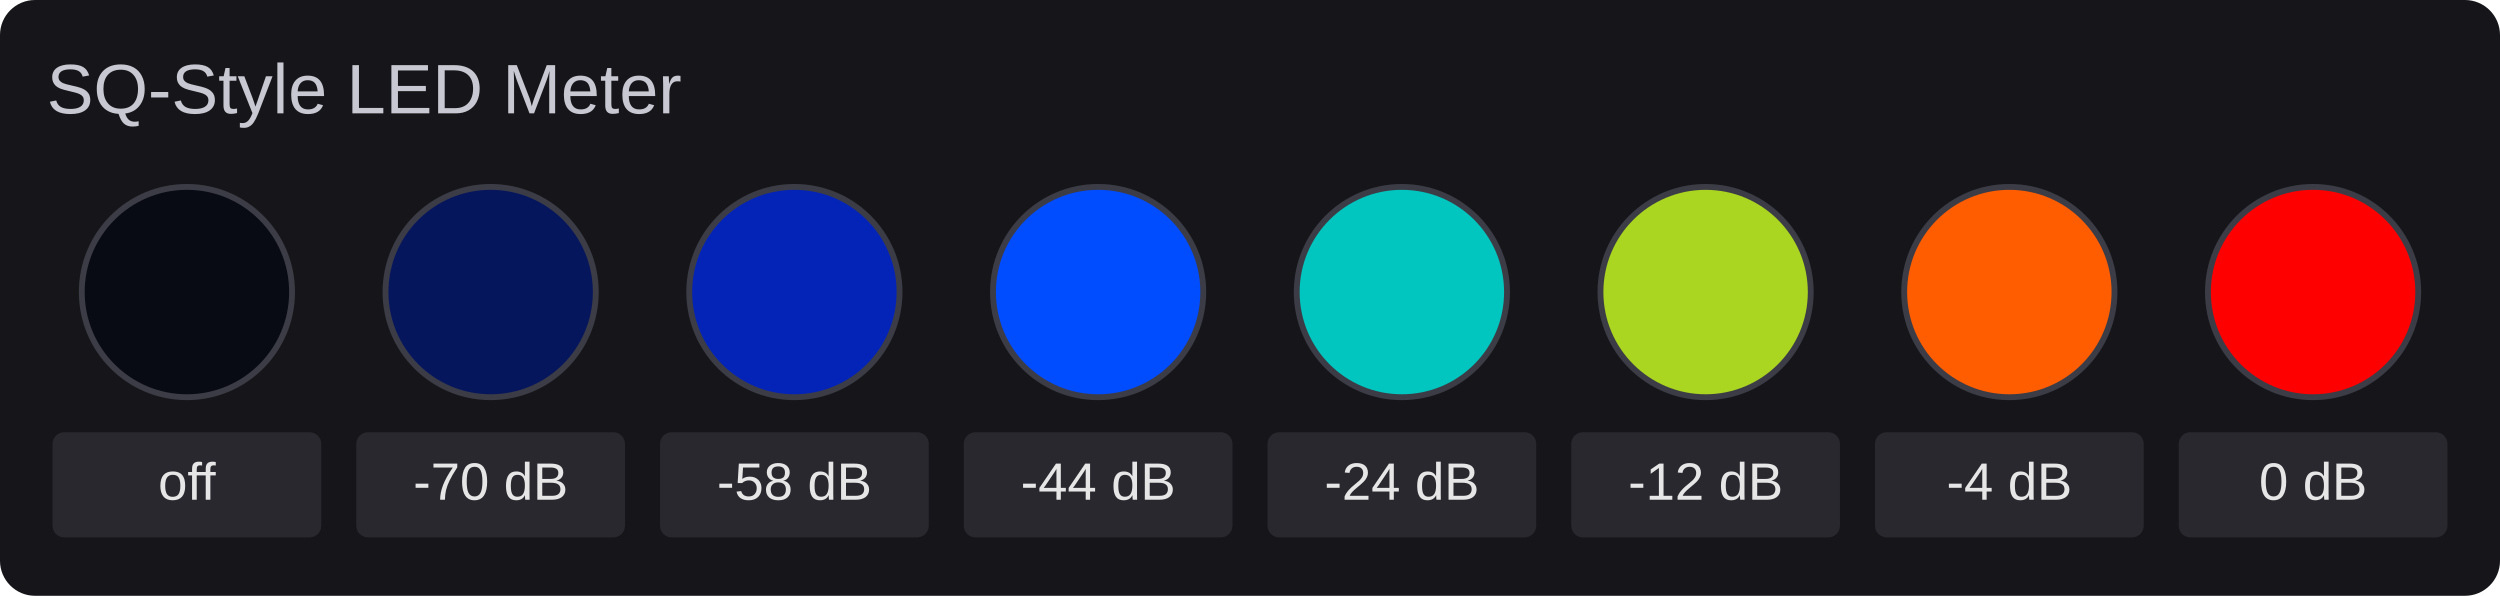
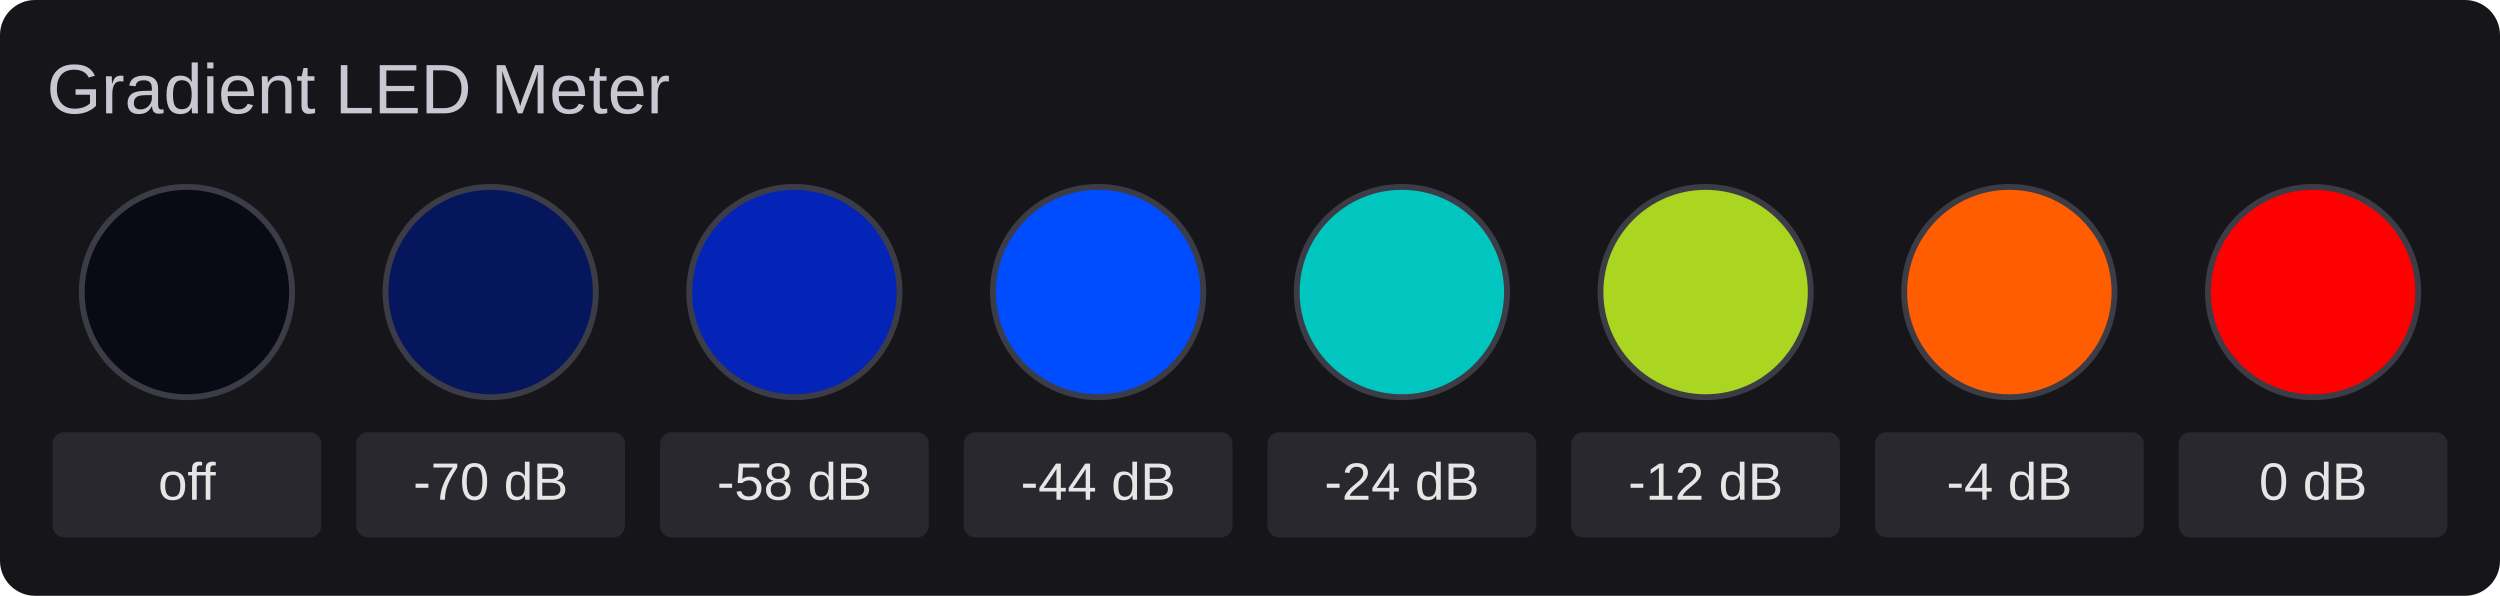
<svg xmlns="http://www.w3.org/2000/svg" width="856" height="204" viewBox="0 0 428 102" font-family="Arial, sans-serif">
  <rect x="0" y="0" width="428" height="102" rx="6" fill="rgb(22,22,26)" />
-   <text x="8" y="16.0" dominant-baseline="middle" text-anchor="start" font-size="12" fill="rgb(200,200,210)">SQ-Style LED Meter</text>
+   <text x="8" y="16.0" dominant-baseline="middle" text-anchor="start" font-size="12" fill="rgb(200,200,210)">Gradient LED Meter</text>
+   <rect x="373" y="74" width="46" height="18" rx="2" fill="rgb(40,40,46)" />
+   <text x="396.0" y="83.0" dominant-baseline="middle" text-anchor="middle" font-size="9" fill="rgb(230,230,230)">0 dB</text>
+   <rect x="61" y="74" width="46" height="18" rx="2" fill="rgb(40,40,46)" />
+   <text x="84.0" y="83.0" dominant-baseline="middle" text-anchor="middle" font-size="9" fill="rgb(230,230,230)">-70 dB</text>
+   <rect x="378" y="32" width="36" height="36" rx="18" fill="#FF0000" stroke="rgb(60,60,70)" stroke-width="1" />
  <rect x="9" y="74" width="46" height="18" rx="2" fill="rgb(40,40,46)" />
  <text x="32.0" y="83.0" dominant-baseline="middle" text-anchor="middle" font-size="9" fill="rgb(230,230,230)">off</text>
+   <rect x="118" y="32" width="36" height="36" rx="18" fill="#0324B6" stroke="rgb(60,60,70)" stroke-width="1" />
+   <rect x="170" y="32" width="36" height="36" rx="18" fill="#004CFF" stroke="rgb(60,60,70)" stroke-width="1" />
+   <rect x="321" y="74" width="46" height="18" rx="2" fill="rgb(40,40,46)" />
+   <text x="344.0" y="83.0" dominant-baseline="middle" text-anchor="middle" font-size="9" fill="rgb(230,230,230)">-4 dB</text>
+   <rect x="269" y="74" width="46" height="18" rx="2" fill="rgb(40,40,46)" />
+   <text x="292.0" y="83.0" dominant-baseline="middle" text-anchor="middle" font-size="9" fill="rgb(230,230,230)">-12 dB</text>
+   <rect x="326" y="32" width="36" height="36" rx="18" fill="#FF5D00" stroke="rgb(60,60,70)" stroke-width="1" />
+   <rect x="222" y="32" width="36" height="36" rx="18" fill="#00C6BF" stroke="rgb(60,60,70)" stroke-width="1" />
+   <rect x="165" y="74" width="46" height="18" rx="2" fill="rgb(40,40,46)" />
+   <text x="188.0" y="83.0" dominant-baseline="middle" text-anchor="middle" font-size="9" fill="rgb(230,230,230)">-44 dB</text>
+   <rect x="66" y="32" width="36" height="36" rx="18" fill="#06165D" stroke="rgb(60,60,70)" stroke-width="1" />
  <rect x="217" y="74" width="46" height="18" rx="2" fill="rgb(40,40,46)" />
  <text x="240.0" y="83.0" dominant-baseline="middle" text-anchor="middle" font-size="9" fill="rgb(230,230,230)">-24 dB</text>
  <rect x="14" y="32" width="36" height="36" rx="18" fill="#080A14" stroke="rgb(60,60,70)" stroke-width="1" />
-   <rect x="321" y="74" width="46" height="18" rx="2" fill="rgb(40,40,46)" />
-   <text x="344.0" y="83.0" dominant-baseline="middle" text-anchor="middle" font-size="9" fill="rgb(230,230,230)">-4 dB</text>
-   <rect x="165" y="74" width="46" height="18" rx="2" fill="rgb(40,40,46)" />
-   <text x="188.0" y="83.0" dominant-baseline="middle" text-anchor="middle" font-size="9" fill="rgb(230,230,230)">-44 dB</text>
-   <rect x="378" y="32" width="36" height="36" rx="18" fill="#FF0000" stroke="rgb(60,60,70)" stroke-width="1" />
-   <rect x="373" y="74" width="46" height="18" rx="2" fill="rgb(40,40,46)" />
-   <text x="396.0" y="83.0" dominant-baseline="middle" text-anchor="middle" font-size="9" fill="rgb(230,230,230)">0 dB</text>
-   <rect x="170" y="32" width="36" height="36" rx="18" fill="#004CFF" stroke="rgb(60,60,70)" stroke-width="1" />
  <rect x="274" y="32" width="36" height="36" rx="18" fill="#AAD520" stroke="rgb(60,60,70)" stroke-width="1" />
-   <rect x="118" y="32" width="36" height="36" rx="18" fill="#0324B6" stroke="rgb(60,60,70)" stroke-width="1" />
-   <rect x="326" y="32" width="36" height="36" rx="18" fill="#FF5D00" stroke="rgb(60,60,70)" stroke-width="1" />
-   <rect x="269" y="74" width="46" height="18" rx="2" fill="rgb(40,40,46)" />
-   <text x="292.0" y="83.0" dominant-baseline="middle" text-anchor="middle" font-size="9" fill="rgb(230,230,230)">-12 dB</text>
-   <rect x="222" y="32" width="36" height="36" rx="18" fill="#00C6BF" stroke="rgb(60,60,70)" stroke-width="1" />
-   <rect x="66" y="32" width="36" height="36" rx="18" fill="#06165D" stroke="rgb(60,60,70)" stroke-width="1" />
-   <rect x="61" y="74" width="46" height="18" rx="2" fill="rgb(40,40,46)" />
-   <text x="84.0" y="83.0" dominant-baseline="middle" text-anchor="middle" font-size="9" fill="rgb(230,230,230)">-70 dB</text>
  <rect x="113" y="74" width="46" height="18" rx="2" fill="rgb(40,40,46)" />
  <text x="136.0" y="83.0" dominant-baseline="middle" text-anchor="middle" font-size="9" fill="rgb(230,230,230)">-58 dB</text>
</svg>
